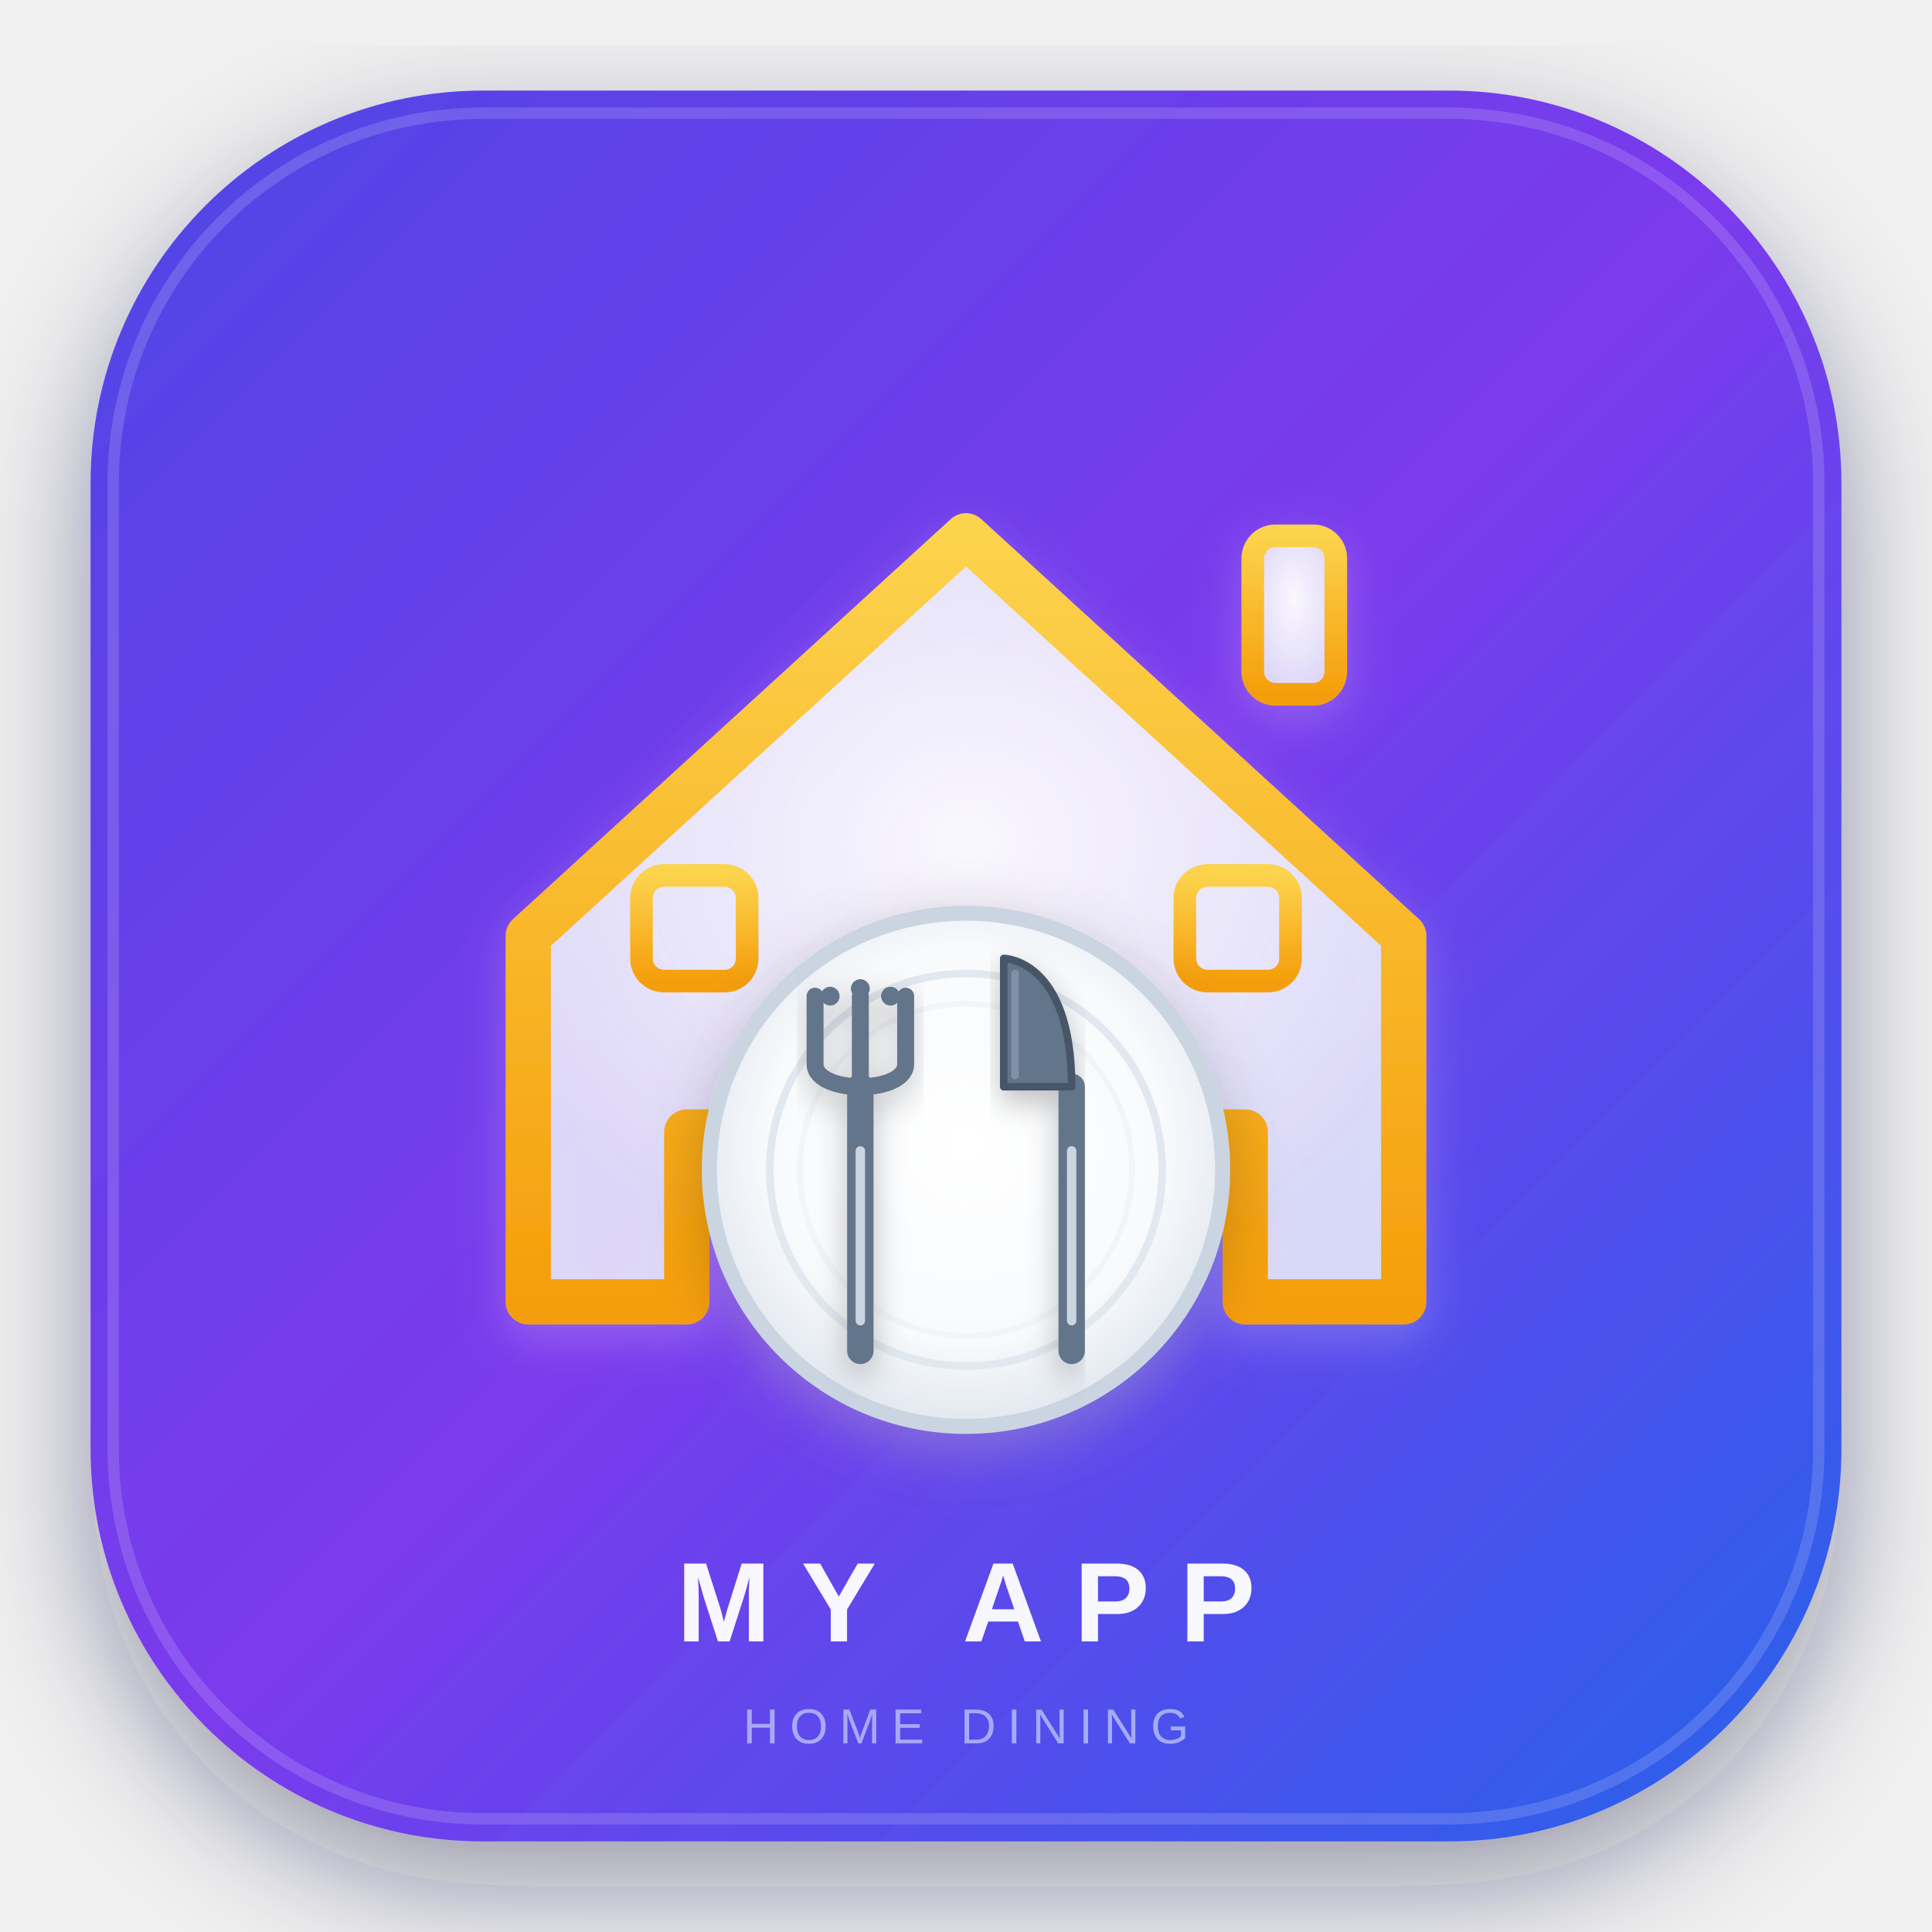
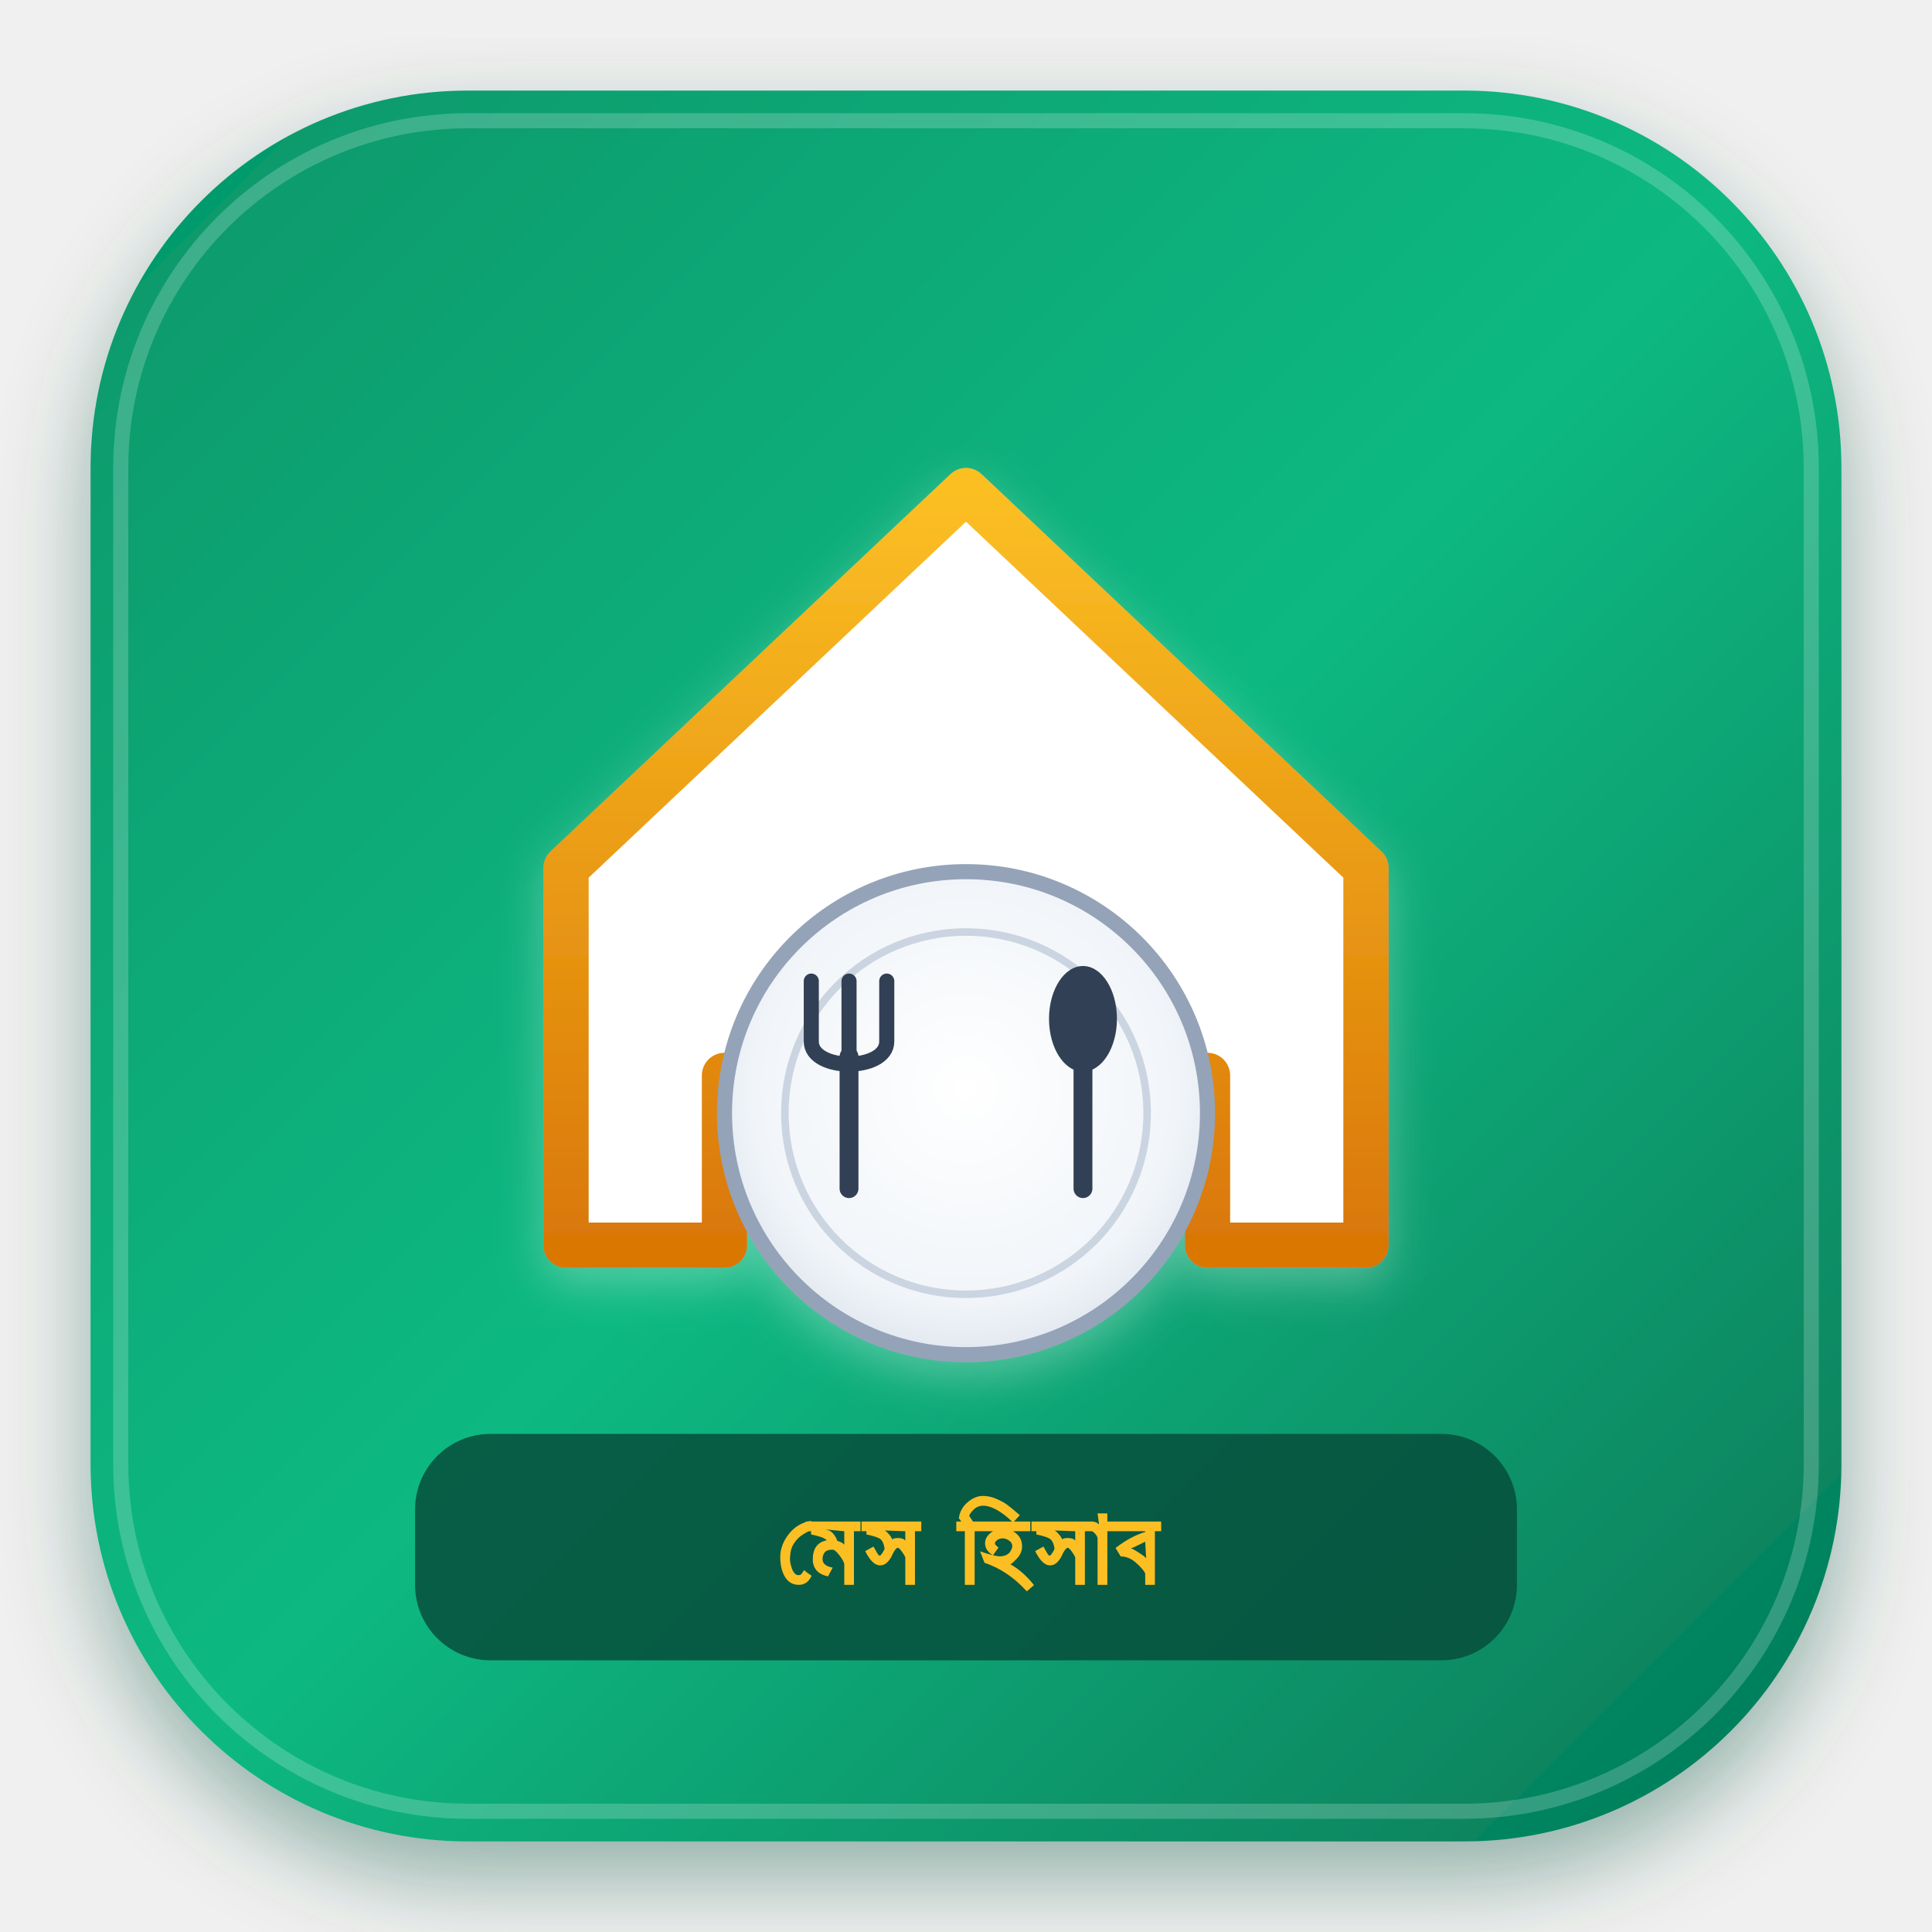
<svg xmlns="http://www.w3.org/2000/svg" viewBox="0 0 512 512" width="100%" height="100%">
  <defs>
    <linearGradient id="appBg" x1="0%" y1="0%" x2="100%" y2="100%">
-       <stop offset="0%" stop-color="#4f46e5" />
-       <stop offset="50%" stop-color="#7c3aed" />
-       <stop offset="100%" stop-color="#2563eb" />
+       <stop offset="0%" stop-color="#059669" />
+       <stop offset="50%" stop-color="#10b981" />
+       <stop offset="100%" stop-color="#047857" />
    </linearGradient>
-     <linearGradient id="accentGold" x1="0%" y1="0%" x2="0%" y2="100%">
-       <stop offset="0%" stop-color="#fcd34d" />
-       <stop offset="100%" stop-color="#f59e0b" />
+     <linearGradient id="goldGradient" x1="0%" y1="0%" x2="0%" y2="100%">
+       <stop offset="0%" stop-color="#fbbf24" />
+       <stop offset="100%" stop-color="#d97706" />
    </linearGradient>
-     <radialGradient id="whiteGlow" cx="50%" cy="40%" r="60%">
-       <stop offset="0%" stop-color="#ffffff" stop-opacity="0.95" />
-       <stop offset="100%" stop-color="#f1f5f9" stop-opacity="0.8" />
-     </radialGradient>
-     <radialGradient id="plateGrad" cx="50%" cy="45%" r="55%">
+     <radialGradient id="plateGradient" cx="50%" cy="45%" r="55%">
      <stop offset="0%" stop-color="#ffffff" />
-       <stop offset="70%" stop-color="#f8fafc" />
+       <stop offset="80%" stop-color="#f1f5f9" />
      <stop offset="100%" stop-color="#e2e8f0" />
    </radialGradient>
-     <filter id="iconShadow" x="-20%" y="-20%" width="140%" height="140%">
-       <feDropShadow dx="0" dy="12" stdDeviation="16" flood-color="#1e1b4b" flood-opacity="0.4" />
+     <filter id="shadowFilter" x="-20%" y="-20%" width="140%" height="140%">
+       <feDropShadow dx="0" dy="10" stdDeviation="12" flood-color="#064e3b" flood-opacity="0.4" />
    </filter>
-     <filter id="innerGlow" x="-10%" y="-10%" width="120%" height="120%">
-       <feDropShadow dx="0" dy="4" stdDeviation="6" flood-color="#ffffff" flood-opacity="0.2" />
-     </filter>
-     <filter id="plateShadow" x="-20%" y="-20%" width="140%" height="140%">
-       <feDropShadow dx="0" dy="4" stdDeviation="8" flood-color="#000000" flood-opacity="0.2" />
-     </filter>
-     <filter id="cutleryShadow" x="-20%" y="-20%" width="140%" height="140%">
-       <feDropShadow dx="0" dy="3" stdDeviation="4" flood-color="#000000" flood-opacity="0.25" />
+     <filter id="glowFilter" x="-20%" y="-20%" width="140%" height="140%">
+       <feDropShadow dx="0" dy="4" stdDeviation="6" flood-color="#ffffff" flood-opacity="0.3" />
    </filter>
  </defs>
-   <rect x="24" y="24" width="464" height="464" rx="104" ry="104" fill="url(#appBg)" filter="url(#iconShadow)" />
-   <rect x="30" y="30" width="452" height="452" rx="98" ry="98" fill="none" stroke="#ffffff" stroke-width="3" opacity="0.15" />
-   <g filter="url(#innerGlow)">
-     <path d="       M 140 345       V 248       L 256 142       L 372 248       V 345       H 330       V 300       H 182       V 345       Z     " fill="url(#whiteGlow)" stroke="url(#accentGold)" stroke-width="12" stroke-linecap="round" stroke-linejoin="round" />
-     <path d="M 224 345 V 278 H 288 V 345" fill="none" stroke="url(#accentGold)" stroke-width="10" stroke-linecap="round" stroke-linejoin="round" />
-     <circle cx="278" cy="312" r="4" fill="url(#accentGold)" />
-     <rect x="170" y="232" width="28" height="28" rx="6" fill="none" stroke="url(#accentGold)" stroke-width="6" />
-     <line x1="184" y1="232" x2="184" y2="260" stroke="url(#accentGold)" stroke-width="4" />
-     <line x1="170" y1="246" x2="198" y2="246" stroke="url(#accentGold)" stroke-width="4" />
-     <rect x="314" y="232" width="28" height="28" rx="6" fill="none" stroke="url(#accentGold)" stroke-width="6" />
-     <line x1="328" y1="232" x2="328" y2="260" stroke="url(#accentGold)" stroke-width="4" />
-     <line x1="314" y1="246" x2="342" y2="246" stroke="url(#accentGold)" stroke-width="4" />
-     <rect x="332" y="142" width="22" height="42" rx="6" fill="url(#whiteGlow)" stroke="url(#accentGold)" stroke-width="6" />
-     <circle cx="256" cy="310" r="68" fill="url(#plateGrad)" stroke="#cbd5e1" stroke-width="4" filter="url(#plateShadow)" />
-     <circle cx="256" cy="310" r="52" fill="none" stroke="#e2e8f0" stroke-width="2" />
-     <circle cx="256" cy="310" r="44" fill="none" stroke="#f1f5f9" stroke-width="1.5" />
-     <g filter="url(#cutleryShadow)">
-       <line x1="228" y1="288" x2="228" y2="358" stroke="#64748b" stroke-width="7" stroke-linecap="round" />
-       <line x1="228" y1="305" x2="228" y2="350" stroke="#cbd5e1" stroke-width="2.5" stroke-linecap="round" />
-       <path d="M 216 264 V 282 C 216 290 240 290 240 282 V 264" fill="none" stroke="#64748b" stroke-width="4.5" stroke-linecap="round" />
-       <line x1="228" y1="264" x2="228" y2="288" stroke="#64748b" stroke-width="4.5" stroke-linecap="round" />
-       <circle cx="220" cy="264" r="2.5" fill="#64748b" />
-       <circle cx="228" cy="262" r="2.5" fill="#64748b" />
-       <circle cx="236" cy="264" r="2.5" fill="#64748b" />
+   <rect x="24" y="24" width="464" height="464" rx="100" ry="100" fill="url(#appBg)" filter="url(#shadowFilter)" />
+   <rect x="32" y="32" width="448" height="448" rx="92" ry="92" fill="none" stroke="#ffffff" stroke-width="4" opacity="0.2" />
+   <g filter="url(#glowFilter)">
+     <path d="M 150 330 V 230 L 256 130 L 362 230 V 330 H 320 V 285 H 192 V 330 Z" fill="#ffffff" stroke="url(#goldGradient)" stroke-width="12" stroke-linejoin="round" stroke-linecap="round" />
+     <path d="M 226 330 V 270 H 286 V 330" fill="none" stroke="url(#goldGradient)" stroke-width="10" stroke-linecap="round" stroke-linejoin="round" />
+     <circle cx="256" cy="295" r="64" fill="url(#plateGradient)" stroke="#94a3b8" stroke-width="4" />
+     <circle cx="256" cy="295" r="48" fill="none" stroke="#cbd5e1" stroke-width="2" />
+     <g transform="translate(225, 260)">
+       <line x1="0" y1="20" x2="0" y2="55" stroke="#334155" stroke-width="5" stroke-linecap="round" />
+       <path d="M -10 0 V 16 C -10 24 10 24 10 16 V 0" fill="none" stroke="#334155" stroke-width="4" stroke-linecap="round" />
+       <line x1="0" y1="0" x2="0" y2="20" stroke="#334155" stroke-width="4" stroke-linecap="round" />
    </g>
-     <g filter="url(#cutleryShadow)">
-       <line x1="284" y1="288" x2="284" y2="358" stroke="#64748b" stroke-width="7" stroke-linecap="round" />
-       <line x1="284" y1="305" x2="284" y2="350" stroke="#cbd5e1" stroke-width="2.5" stroke-linecap="round" />
-       <path d="M 284 288 C 284 254 266 254 266 254 V 288 Z" fill="#64748b" stroke="#475569" stroke-width="2" stroke-linejoin="round" />
-       <path d="M 269 258 V 285" stroke="#94a3b8" stroke-width="2" stroke-linecap="round" opacity="0.6" />
+     <g transform="translate(287, 260)">
+       <line x1="0" y1="20" x2="0" y2="55" stroke="#334155" stroke-width="5" stroke-linecap="round" />
+       <ellipse cx="0" cy="10" rx="9" ry="14" fill="#334155" />
    </g>
  </g>
-   <text x="256" y="435" font-family="'Segoe UI', Arial, sans-serif" font-size="30" font-weight="700" fill="#ffffff" text-anchor="middle" letter-spacing="8" opacity="0.95">
-     MY APP
-   </text>
-   <text x="256" y="462" font-family="'Segoe UI', Arial, sans-serif" font-size="13" font-weight="400" fill="#c7d2fe" text-anchor="middle" letter-spacing="3" opacity="0.7">
-     HOME DINING
+   <rect x="110" y="380" width="292" height="60" rx="20" fill="#064e3b" opacity="0.85" />
+   <text x="256" y="420" font-family="system-ui, -apple-system, sans-serif" font-size="28" font-weight="900" fill="#fbbf24" text-anchor="middle" letter-spacing="2">
+     মেস হিসাব
  </text>
</svg>
